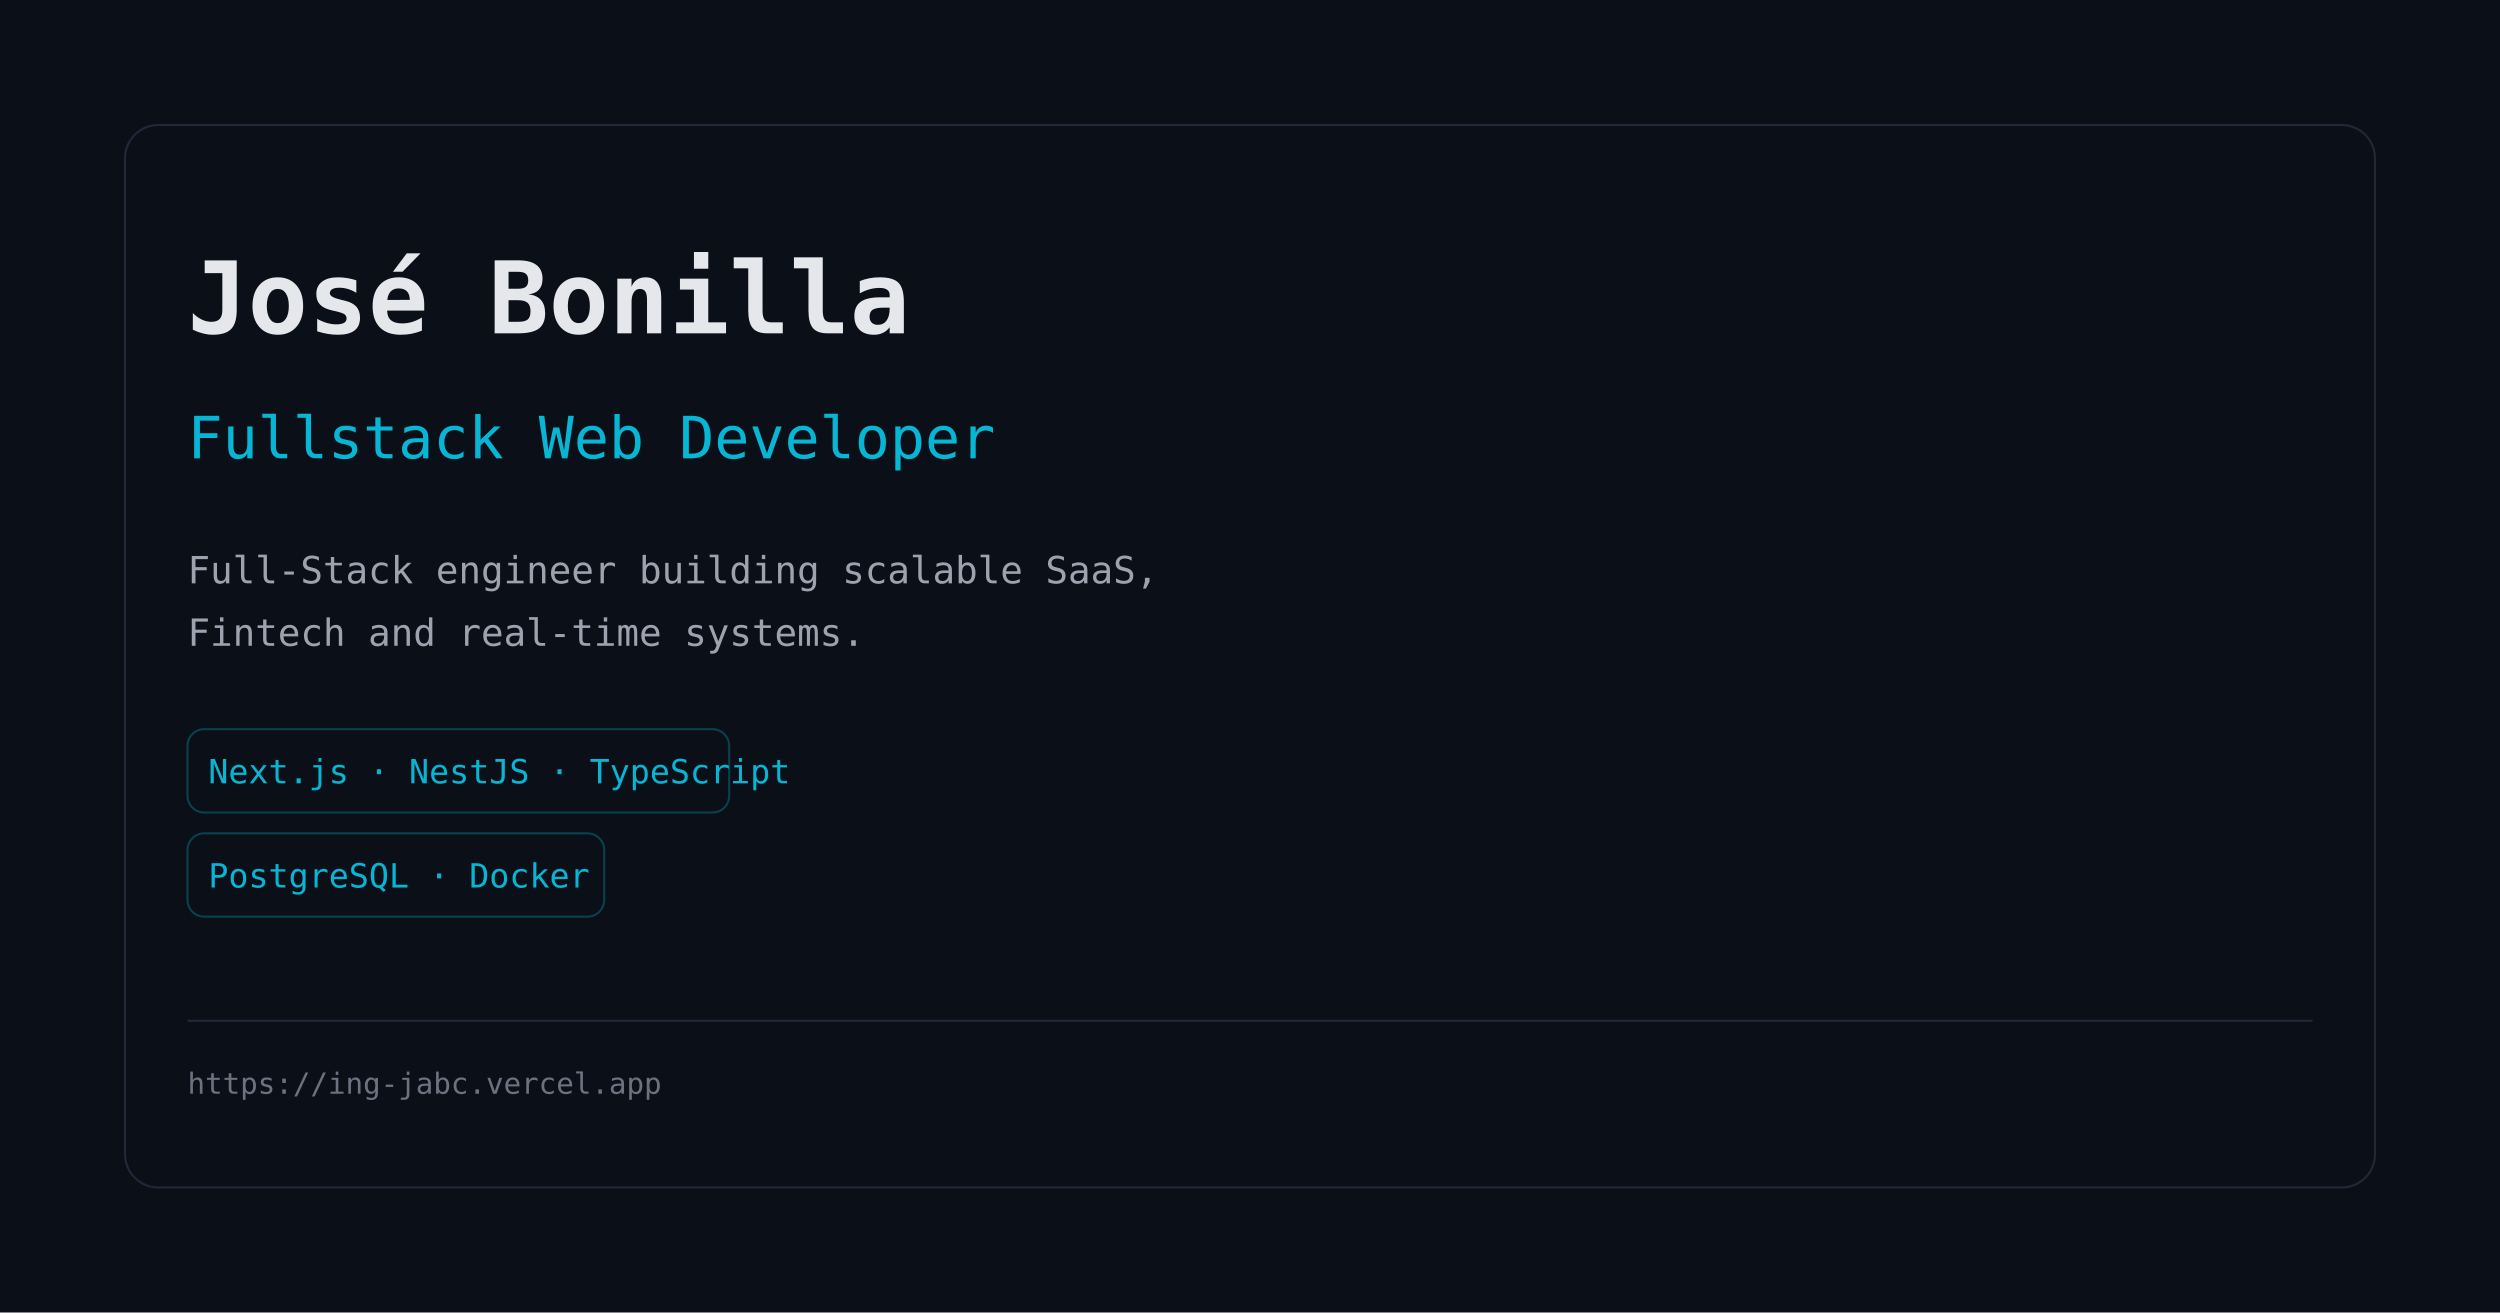
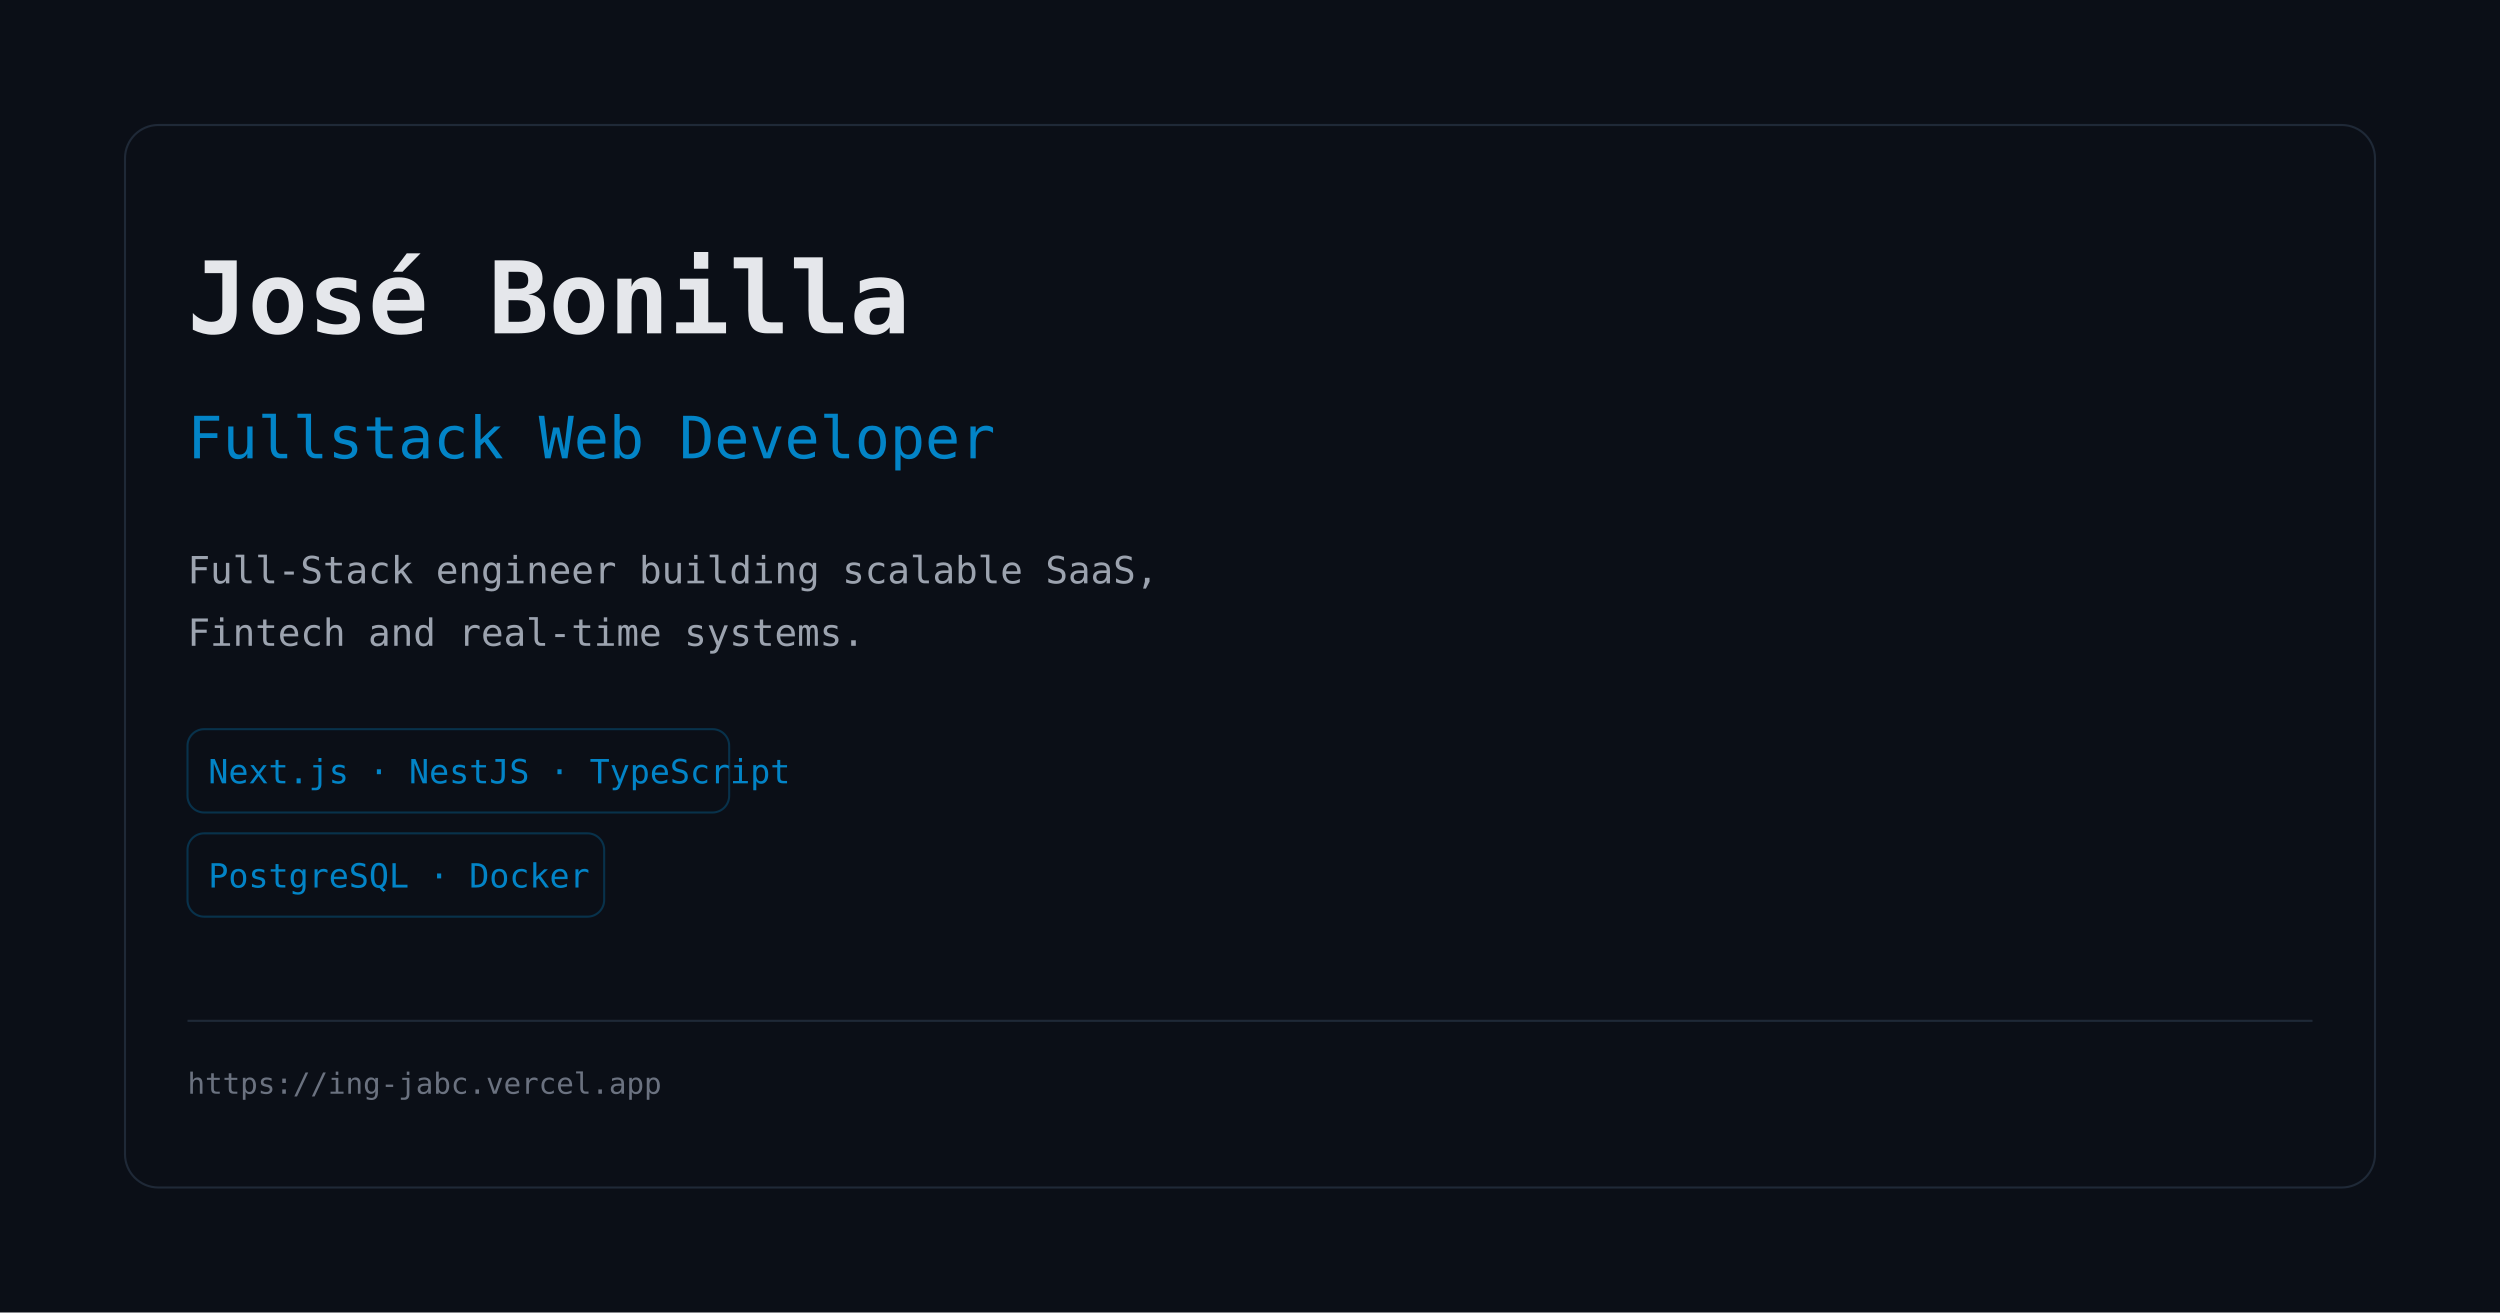
<svg xmlns="http://www.w3.org/2000/svg" width="1200" height="630" viewBox="0 0 1200 630" fill="none">
  <rect width="1200" height="630" fill="#0B0F17" />
  <rect x="60" y="60" width="1080" height="510" rx="16" fill="none" stroke="#1F2937" stroke-width="1" />
  <text x="90" y="160" font-family="monospace" font-size="48" font-weight="bold" fill="#E5E7EB">José Bonilla</text>
-   <text x="90" y="220" font-family="monospace" font-size="28" fill="#06B6D4">Fullstack Web Developer</text>
+   <text x="90" y="220" font-family="monospace" font-size="28" fill="#0284C7">Fullstack Web Developer</text>
  <text x="90" y="280" font-family="monospace" font-size="18" fill="#9CA3AF">Full-Stack engineer building scalable SaaS,</text>
  <text x="90" y="310" font-family="monospace" font-size="18" fill="#9CA3AF">Fintech and real-time systems.</text>
-   <rect x="90" y="350" width="260" height="40" rx="8" fill="none" stroke="#06B6D4" stroke-opacity="0.3" />
-   <text x="100" y="376" font-family="monospace" font-size="16" fill="#06B6D4">Next.js · NestJS · TypeScript</text>
-   <rect x="90" y="400" width="200" height="40" rx="8" fill="none" stroke="#06B6D4" stroke-opacity="0.3" />
-   <text x="100" y="426" font-family="monospace" font-size="16" fill="#06B6D4">PostgreSQL · Docker</text>
+   <rect x="90" y="350" width="260" height="40" rx="8" fill="none" stroke="#0284C7" stroke-opacity="0.3" />
+   <text x="100" y="376" font-family="monospace" font-size="16" fill="#0284C7">Next.js · NestJS · TypeScript</text>
+   <rect x="90" y="400" width="200" height="40" rx="8" fill="none" stroke="#0284C7" stroke-opacity="0.3" />
+   <text x="100" y="426" font-family="monospace" font-size="16" fill="#0284C7">PostgreSQL · Docker</text>
  <line x1="90" y1="490" x2="1110" y2="490" stroke="#1F2937" stroke-width="1" />
  <text x="90" y="525" font-family="monospace" font-size="14" fill="#6B7280">https://ing-jabc.vercel.app</text>
</svg>
